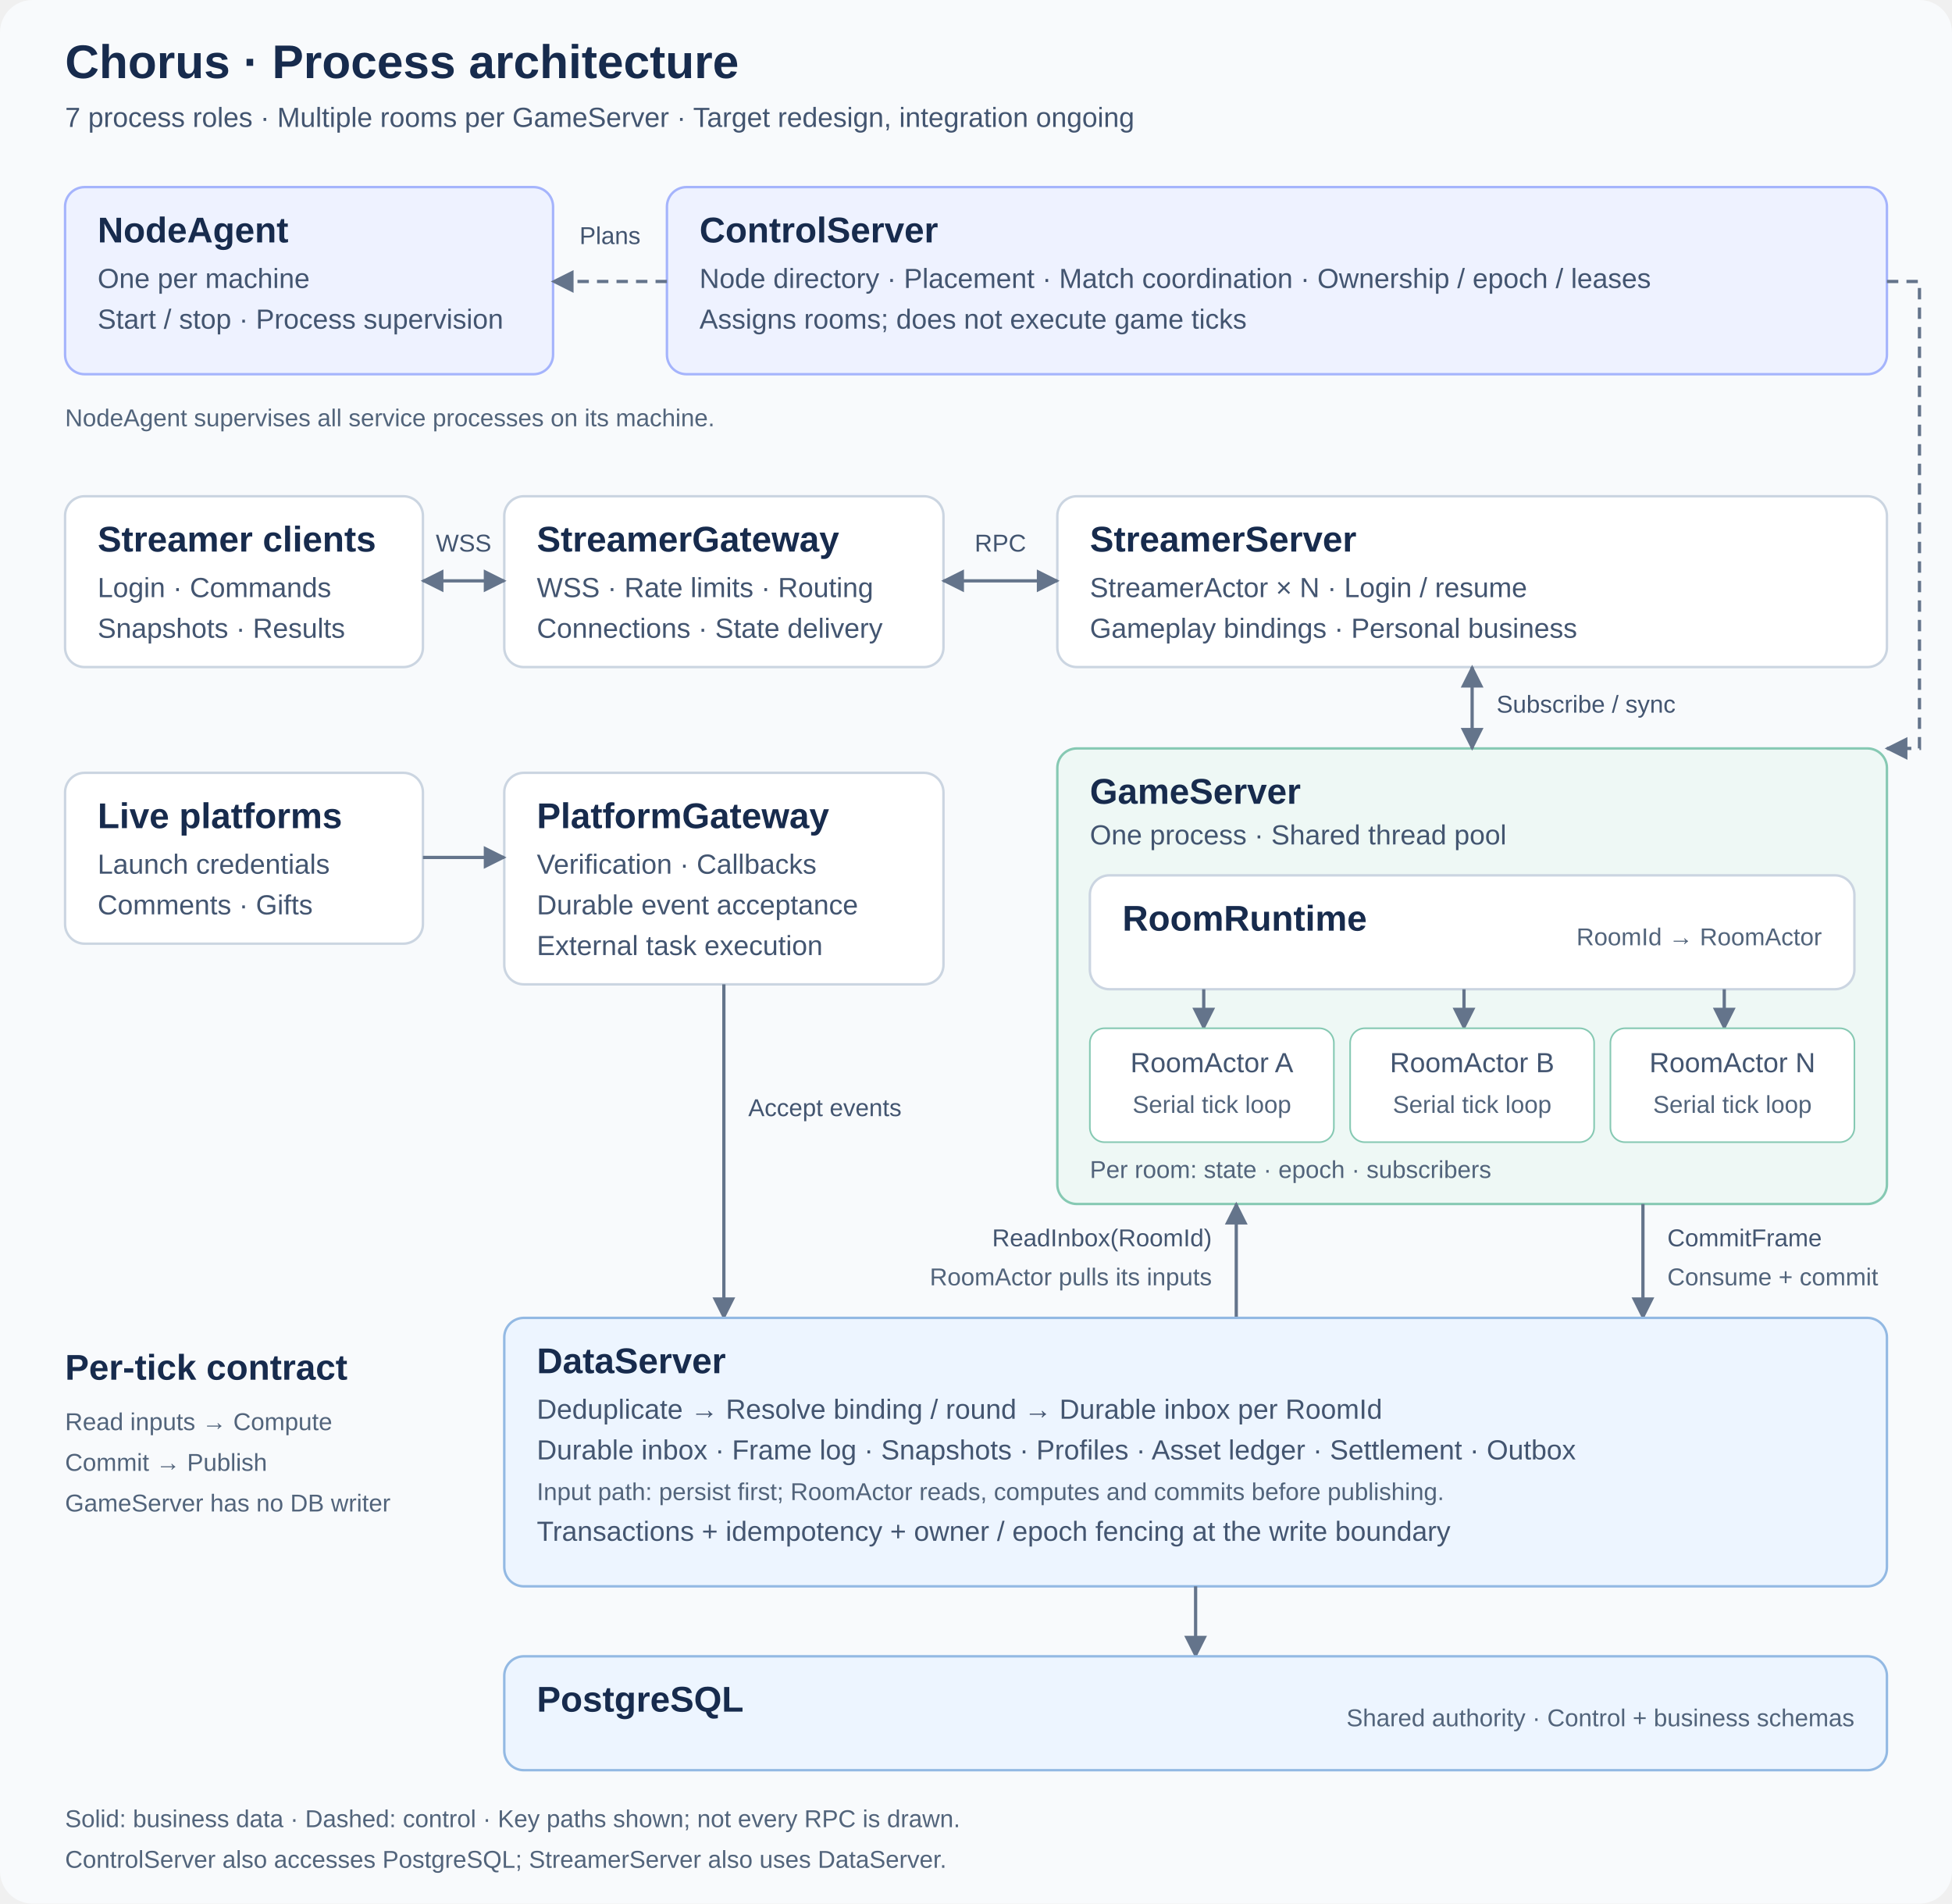
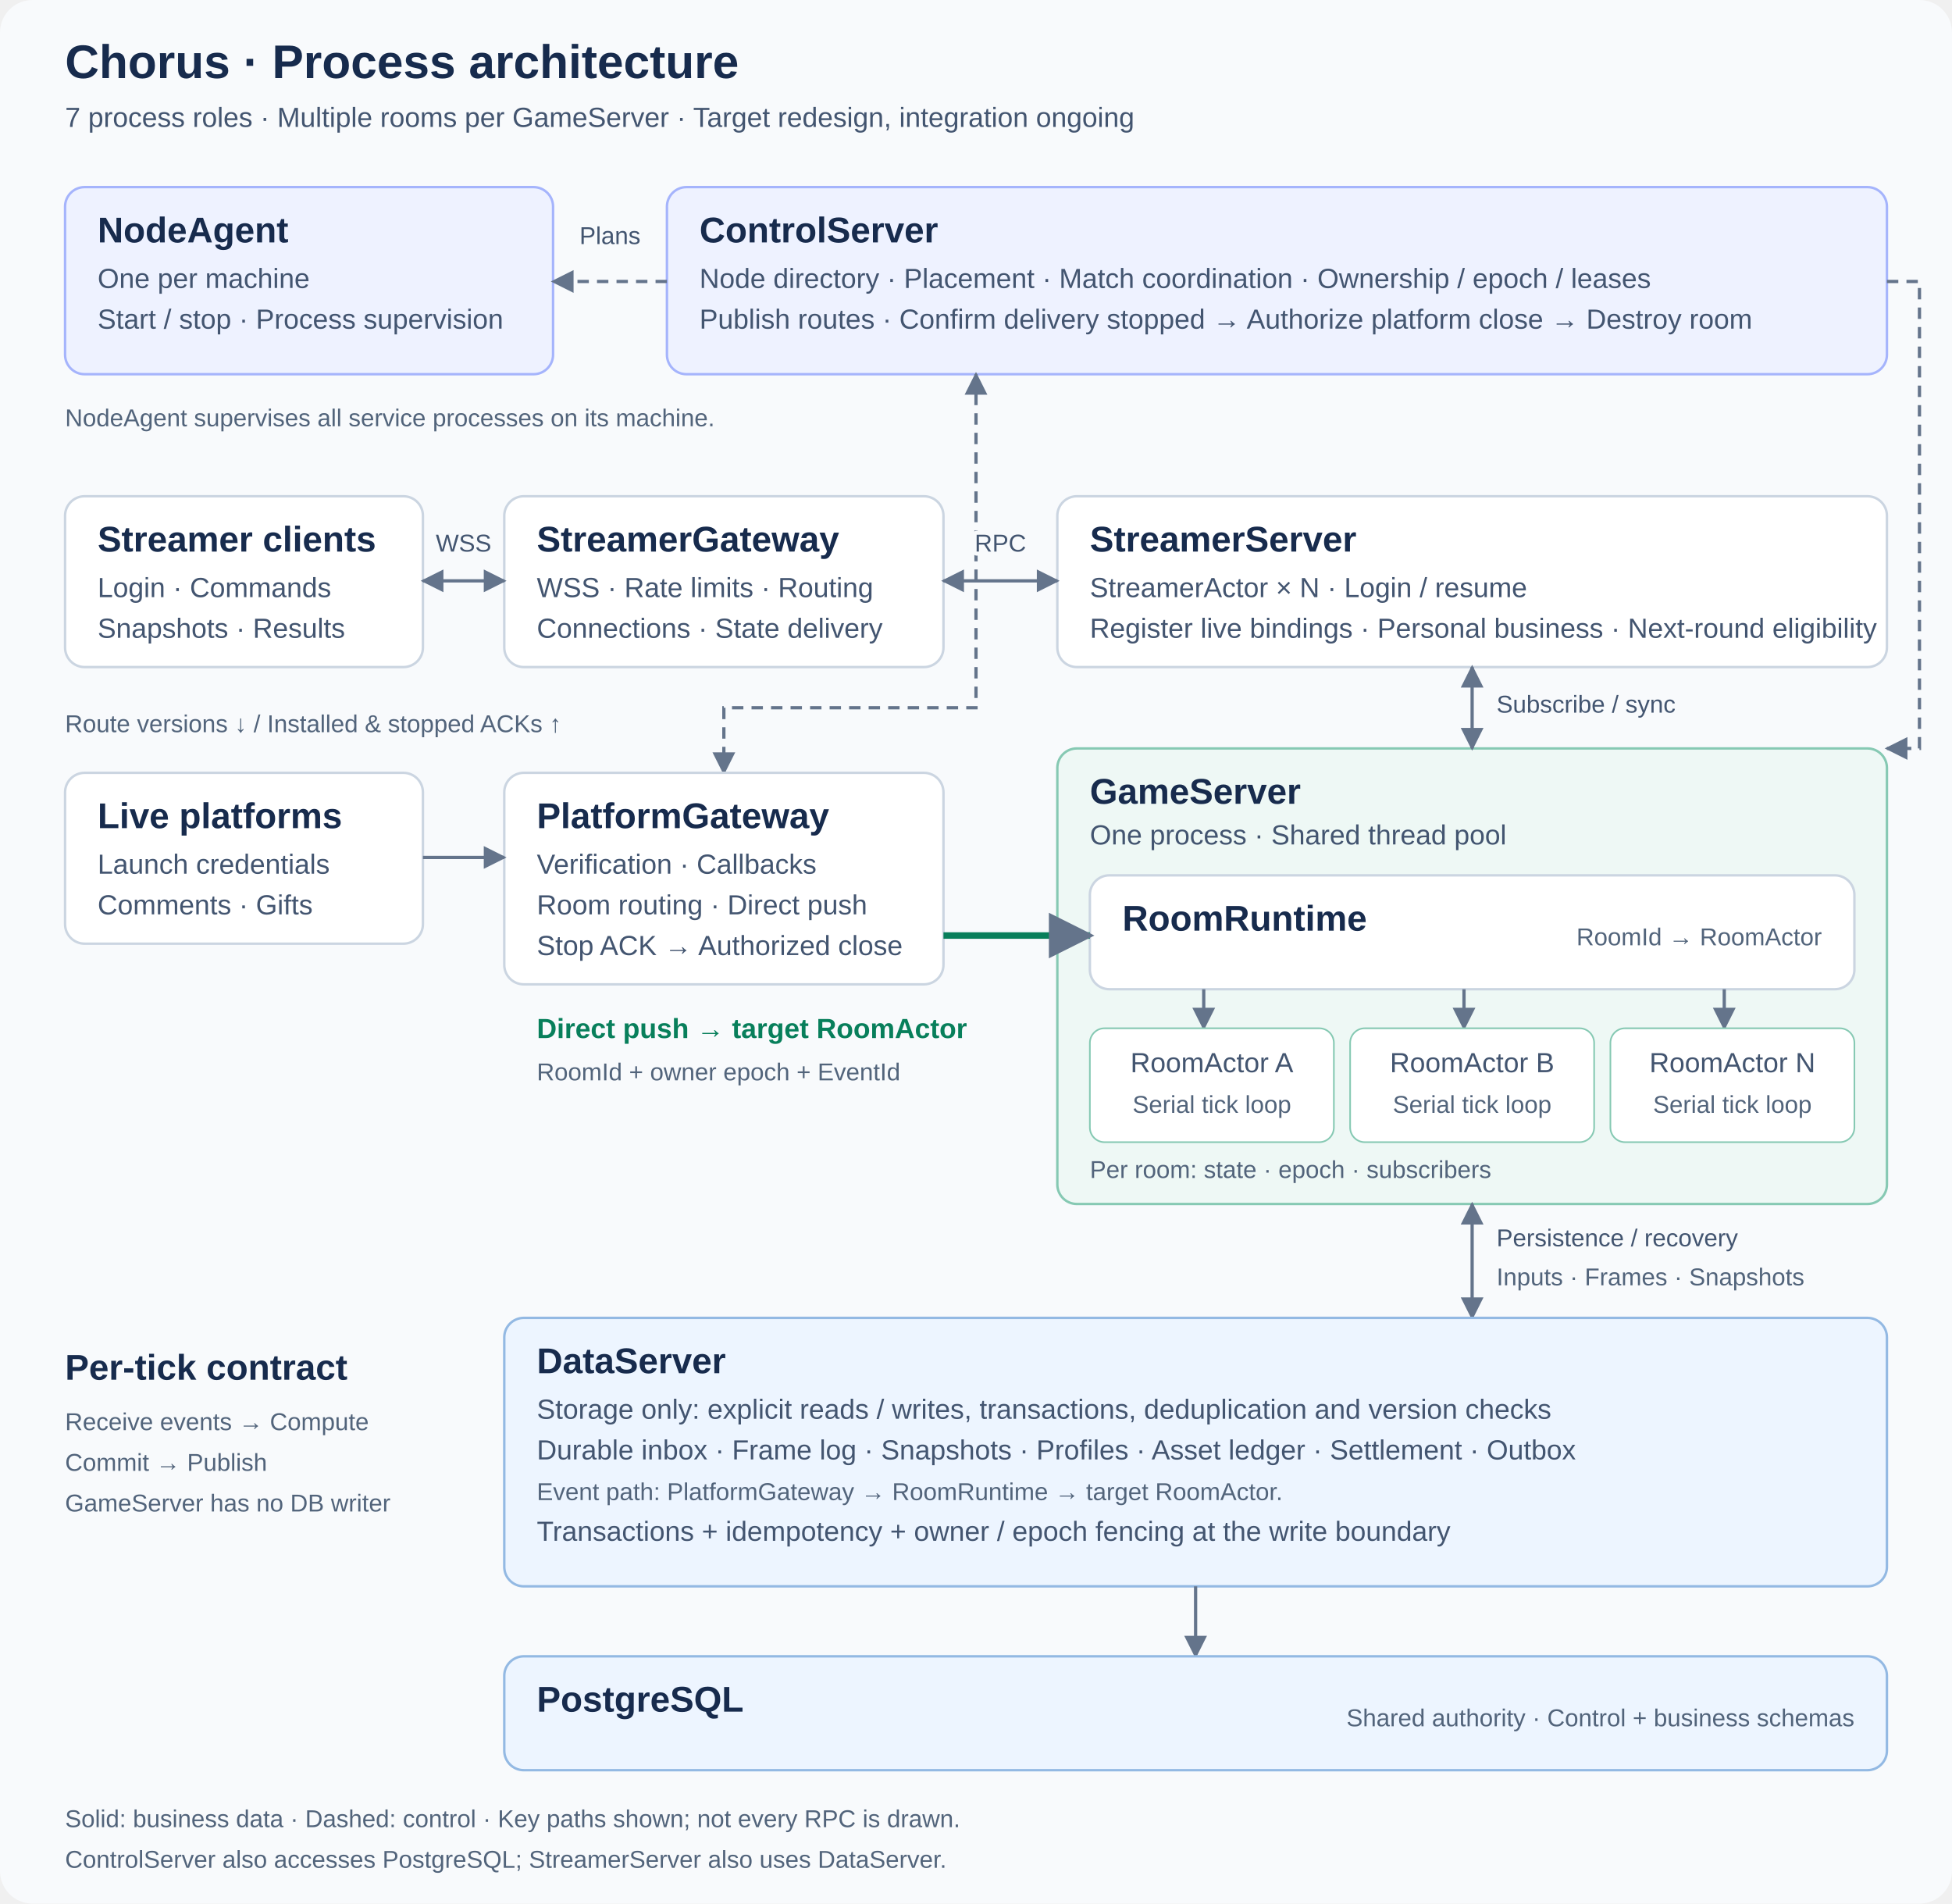
<svg xmlns="http://www.w3.org/2000/svg" width="1200" height="1170" viewBox="0 0 1200 1170" role="img" aria-labelledby="title desc" xml:lang="en">
  <defs>
    <marker id="arrow" viewBox="0 0 10 10" refX="9" refY="5" markerWidth="7" markerHeight="7" orient="auto-start-reverse">
      <path d="M0 0 L10 5 L0 10Z" fill="#64748b" />
    </marker>
  </defs>
  <style>text{font-family:Arial,'Noto Sans CJK SC','Microsoft YaHei',sans-serif;fill:#172b4d}.title{font-size:29px;font-weight:700}.name{font-size:22px;font-weight:700}.body{font-size:17px;fill:#435570}.small{font-size:15px;fill:#52647b}.label{font-size:15px;fill:#435570;paint-order:stroke;stroke:#f8fafc;stroke-width:5px;stroke-linejoin:round}.edge{fill:none;stroke:#64748b;stroke-width:2;marker-end:url(#arrow)}.control{stroke-dasharray:7 5}.box{stroke-width:1.5}</style>
  <rect width="1200" height="1170" rx="20" fill="#f8fafc" />
  <text x="40" y="48" class="title" text-anchor="start">Chorus · Process architecture</text>
  <text x="40" y="78" class="body" text-anchor="start">7 process roles · Multiple rooms per GameServer · Target redesign, integration ongoing</text>
  <rect x="40" y="115" width="300" height="115" rx="12" fill="#eef2ff" stroke="#a5b4fc" class="box" />
  <text x="60" y="149" class="name" text-anchor="start">NodeAgent</text>
  <text x="60" y="177" class="body" text-anchor="start">One per machine</text>
  <text x="60" y="202" class="body" text-anchor="start">Start / stop · Process supervision</text>
  <rect x="410" y="115" width="750" height="115" rx="12" fill="#eef2ff" stroke="#a5b4fc" class="box" />
  <text x="430" y="149" class="name" text-anchor="start">ControlServer</text>
  <text x="430" y="177" class="body" text-anchor="start">Node directory · Placement · Match coordination · Ownership / epoch / leases</text>
-   <text x="430" y="202" class="body" text-anchor="start">Assigns rooms; does not execute game ticks</text>
+   <text x="430" y="202" class="body" text-anchor="start">Publish routes · Confirm delivery stopped → Authorize platform close → Destroy room</text>
  <path d="M410 173 H340" class="edge control" />
  <text x="375" y="150" class="label" text-anchor="middle">Plans</text>
  <text x="40" y="262" class="small" text-anchor="start">NodeAgent supervises all service processes on its machine.</text>
  <path d="M1160 173 H1180 V460 H1160" class="edge control" />
+   <path d="M600 230 V435 H445 V475" marker-start="url(#arrow)" class="edge control" />
+   <text x="40" y="450" class="small">Route versions ↓ / Installed &amp; stopped ACKs ↑</text>
  <rect x="40" y="305" width="220" height="105" rx="12" fill="#ffffff" stroke="#cbd5e1" class="box" />
  <text x="60" y="339" class="name" text-anchor="start">Streamer clients</text>
  <text x="60" y="367" class="body" text-anchor="start">Login · Commands</text>
  <text x="60" y="392" class="body" text-anchor="start">Snapshots · Results</text>
  <rect x="310" y="305" width="270" height="105" rx="12" fill="#ffffff" stroke="#cbd5e1" class="box" />
  <text x="330" y="339" class="name" text-anchor="start">StreamerGateway</text>
  <text x="330" y="367" class="body" text-anchor="start">WSS · Rate limits · Routing</text>
  <text x="330" y="392" class="body" text-anchor="start">Connections · State delivery</text>
  <rect x="650" y="305" width="510" height="105" rx="12" fill="#ffffff" stroke="#cbd5e1" class="box" />
  <text x="670" y="339" class="name" text-anchor="start">StreamerServer</text>
  <text x="670" y="367" class="body" text-anchor="start">StreamerActor × N · Login / resume</text>
-   <text x="670" y="392" class="body" text-anchor="start">Gameplay bindings · Personal business</text>
+   <text x="670" y="392" class="body" text-anchor="start">Register live bindings · Personal business · Next-round eligibility</text>
  <path d="M260 357 H310" marker-start="url(#arrow)" class="edge" />
  <path d="M580 357 H650" marker-start="url(#arrow)" class="edge" />
  <text x="285" y="339" class="label" text-anchor="middle">WSS</text>
  <text x="615" y="339" class="label" text-anchor="middle">RPC</text>
  <rect x="40" y="475" width="220" height="105" rx="12" fill="#ffffff" stroke="#cbd5e1" class="box" />
  <text x="60" y="509" class="name" text-anchor="start">Live platforms</text>
  <text x="60" y="537" class="body" text-anchor="start">Launch credentials</text>
  <text x="60" y="562" class="body" text-anchor="start">Comments · Gifts</text>
  <rect x="310" y="475" width="270" height="130" rx="12" fill="#ffffff" stroke="#cbd5e1" class="box" />
  <text x="330" y="509" class="name" text-anchor="start">PlatformGateway</text>
  <text x="330" y="537" class="body" text-anchor="start">Verification · Callbacks</text>
-   <text x="330" y="562" class="body" text-anchor="start">Durable event acceptance</text>
-   <text x="330" y="587" class="body" text-anchor="start">External task execution</text>
+   <text x="330" y="562" class="body" text-anchor="start">Room routing · Direct push</text>
+   <text x="330" y="587" class="body" text-anchor="start">Stop ACK → Authorized close</text>
  <path d="M260 527 H310" class="edge" />
  <rect x="650" y="460" width="510" height="280" rx="12" fill="#eef8f5" stroke="#86c9b3" class="box" />
  <text x="670" y="494" class="name" text-anchor="start">GameServer</text>
  <text x="670" y="519" class="body" text-anchor="start">One process · Shared thread pool</text>
  <rect x="670" y="538" width="470" height="70" rx="12" fill="#ffffff" stroke="#cbd5e1" class="box" />
  <text x="690" y="572" class="name" text-anchor="start">RoomRuntime</text>
  <text x="1120" y="581" class="small" text-anchor="end">RoomId → RoomActor</text>
  <path d="M905 410 V460" marker-start="url(#arrow)" class="edge" />
  <text x="920" y="438" class="label" text-anchor="start">Subscribe / sync</text>
  <path d="M740 608 V632" class="edge" />
  <rect x="670" y="632" width="150" height="70" rx="9" fill="#fff" stroke="#86c9b3" />
  <text x="745" y="659" class="body" text-anchor="middle">RoomActor A</text>
  <text x="745" y="684" class="small" text-anchor="middle">Serial tick loop</text>
  <path d="M900 608 V632" class="edge" />
  <rect x="830" y="632" width="150" height="70" rx="9" fill="#fff" stroke="#86c9b3" />
  <text x="905" y="659" class="body" text-anchor="middle">RoomActor B</text>
  <text x="905" y="684" class="small" text-anchor="middle">Serial tick loop</text>
  <path d="M1060 608 V632" class="edge" />
  <rect x="990" y="632" width="150" height="70" rx="9" fill="#fff" stroke="#86c9b3" />
  <text x="1065" y="659" class="body" text-anchor="middle">RoomActor N</text>
  <text x="1065" y="684" class="small" text-anchor="middle">Serial tick loop</text>
  <text x="670" y="724" class="small" text-anchor="start">Per room: state · epoch · subscribers</text>
-   <path d="M445 605 V810" class="edge" />
-   <text x="460" y="686" class="label" text-anchor="start">Accept events</text>
-   <path d="M760 810 V740" class="edge" />
-   <text x="745" y="766" class="label" text-anchor="end">ReadInbox(RoomId)</text>
-   <text x="745" y="790" class="small" text-anchor="end">RoomActor pulls its inputs</text>
-   <path d="M1010 740 V810" class="edge" />
-   <text x="1025" y="766" class="label">CommitFrame</text>
-   <text x="1025" y="790" class="small">Consume + commit</text>
+   <path d="M580 575 H670" class="edge" style="stroke:#087f5b;stroke-width:4" />
+   <text x="330" y="638" class="body" style="font-weight:700;fill:#087f5b">Direct push → target RoomActor</text>
+   <text x="330" y="664" class="small">RoomId + owner epoch + EventId</text>
+   <path d="M905 740 V810" marker-start="url(#arrow)" class="edge" />
+   <text x="920" y="766" class="label">Persistence / recovery</text>
+   <text x="920" y="790" class="small">Inputs · Frames · Snapshots</text>
  <rect x="310" y="810" width="850" height="165" rx="12" fill="#edf5ff" stroke="#93b9e3" class="box" />
  <text x="330" y="844" class="name" text-anchor="start">DataServer</text>
-   <text x="330" y="872" class="body">Deduplicate → Resolve binding / round → Durable inbox per RoomId</text>
+   <text x="330" y="872" class="body">Storage only: explicit reads / writes, transactions, deduplication and version checks</text>
  <text x="330" y="897" class="body" text-anchor="start">Durable inbox · Frame log · Snapshots · Profiles · Asset ledger · Settlement · Outbox</text>
  <text x="330" y="947" class="body" text-anchor="start">Transactions + idempotency + owner / epoch fencing at the write boundary</text>
-   <text x="330" y="922" class="small">Input path: persist first; RoomActor reads, computes and commits before publishing.</text>
+   <text x="330" y="922" class="small">Event path: PlatformGateway → RoomRuntime → target RoomActor.</text>
  <path d="M735 975 V1018" class="edge" />
  <rect x="310" y="1018" width="850" height="70" rx="12" fill="#edf5ff" stroke="#93b9e3" class="box" />
  <text x="330" y="1052" class="name" text-anchor="start">PostgreSQL</text>
  <text x="1140" y="1061" class="small" text-anchor="end">Shared authority · Control + business schemas</text>
  <text x="40" y="848" class="name" text-anchor="start">Per-tick contract</text>
-   <text x="40" y="879" class="small" text-anchor="start">Read inputs → Compute</text>
+   <text x="40" y="879" class="small" text-anchor="start">Receive events → Compute</text>
  <text x="40" y="904" class="small" text-anchor="start">Commit → Publish</text>
  <text x="40" y="929" class="small" text-anchor="start">GameServer has no DB writer</text>
  <text x="40" y="1123" class="small" text-anchor="start">Solid: business data   ·   Dashed: control   ·   Key paths shown; not every RPC is drawn.</text>
  <text x="40" y="1148" class="small" text-anchor="start">ControlServer also accesses PostgreSQL; StreamerServer also uses DataServer.</text>
</svg>
